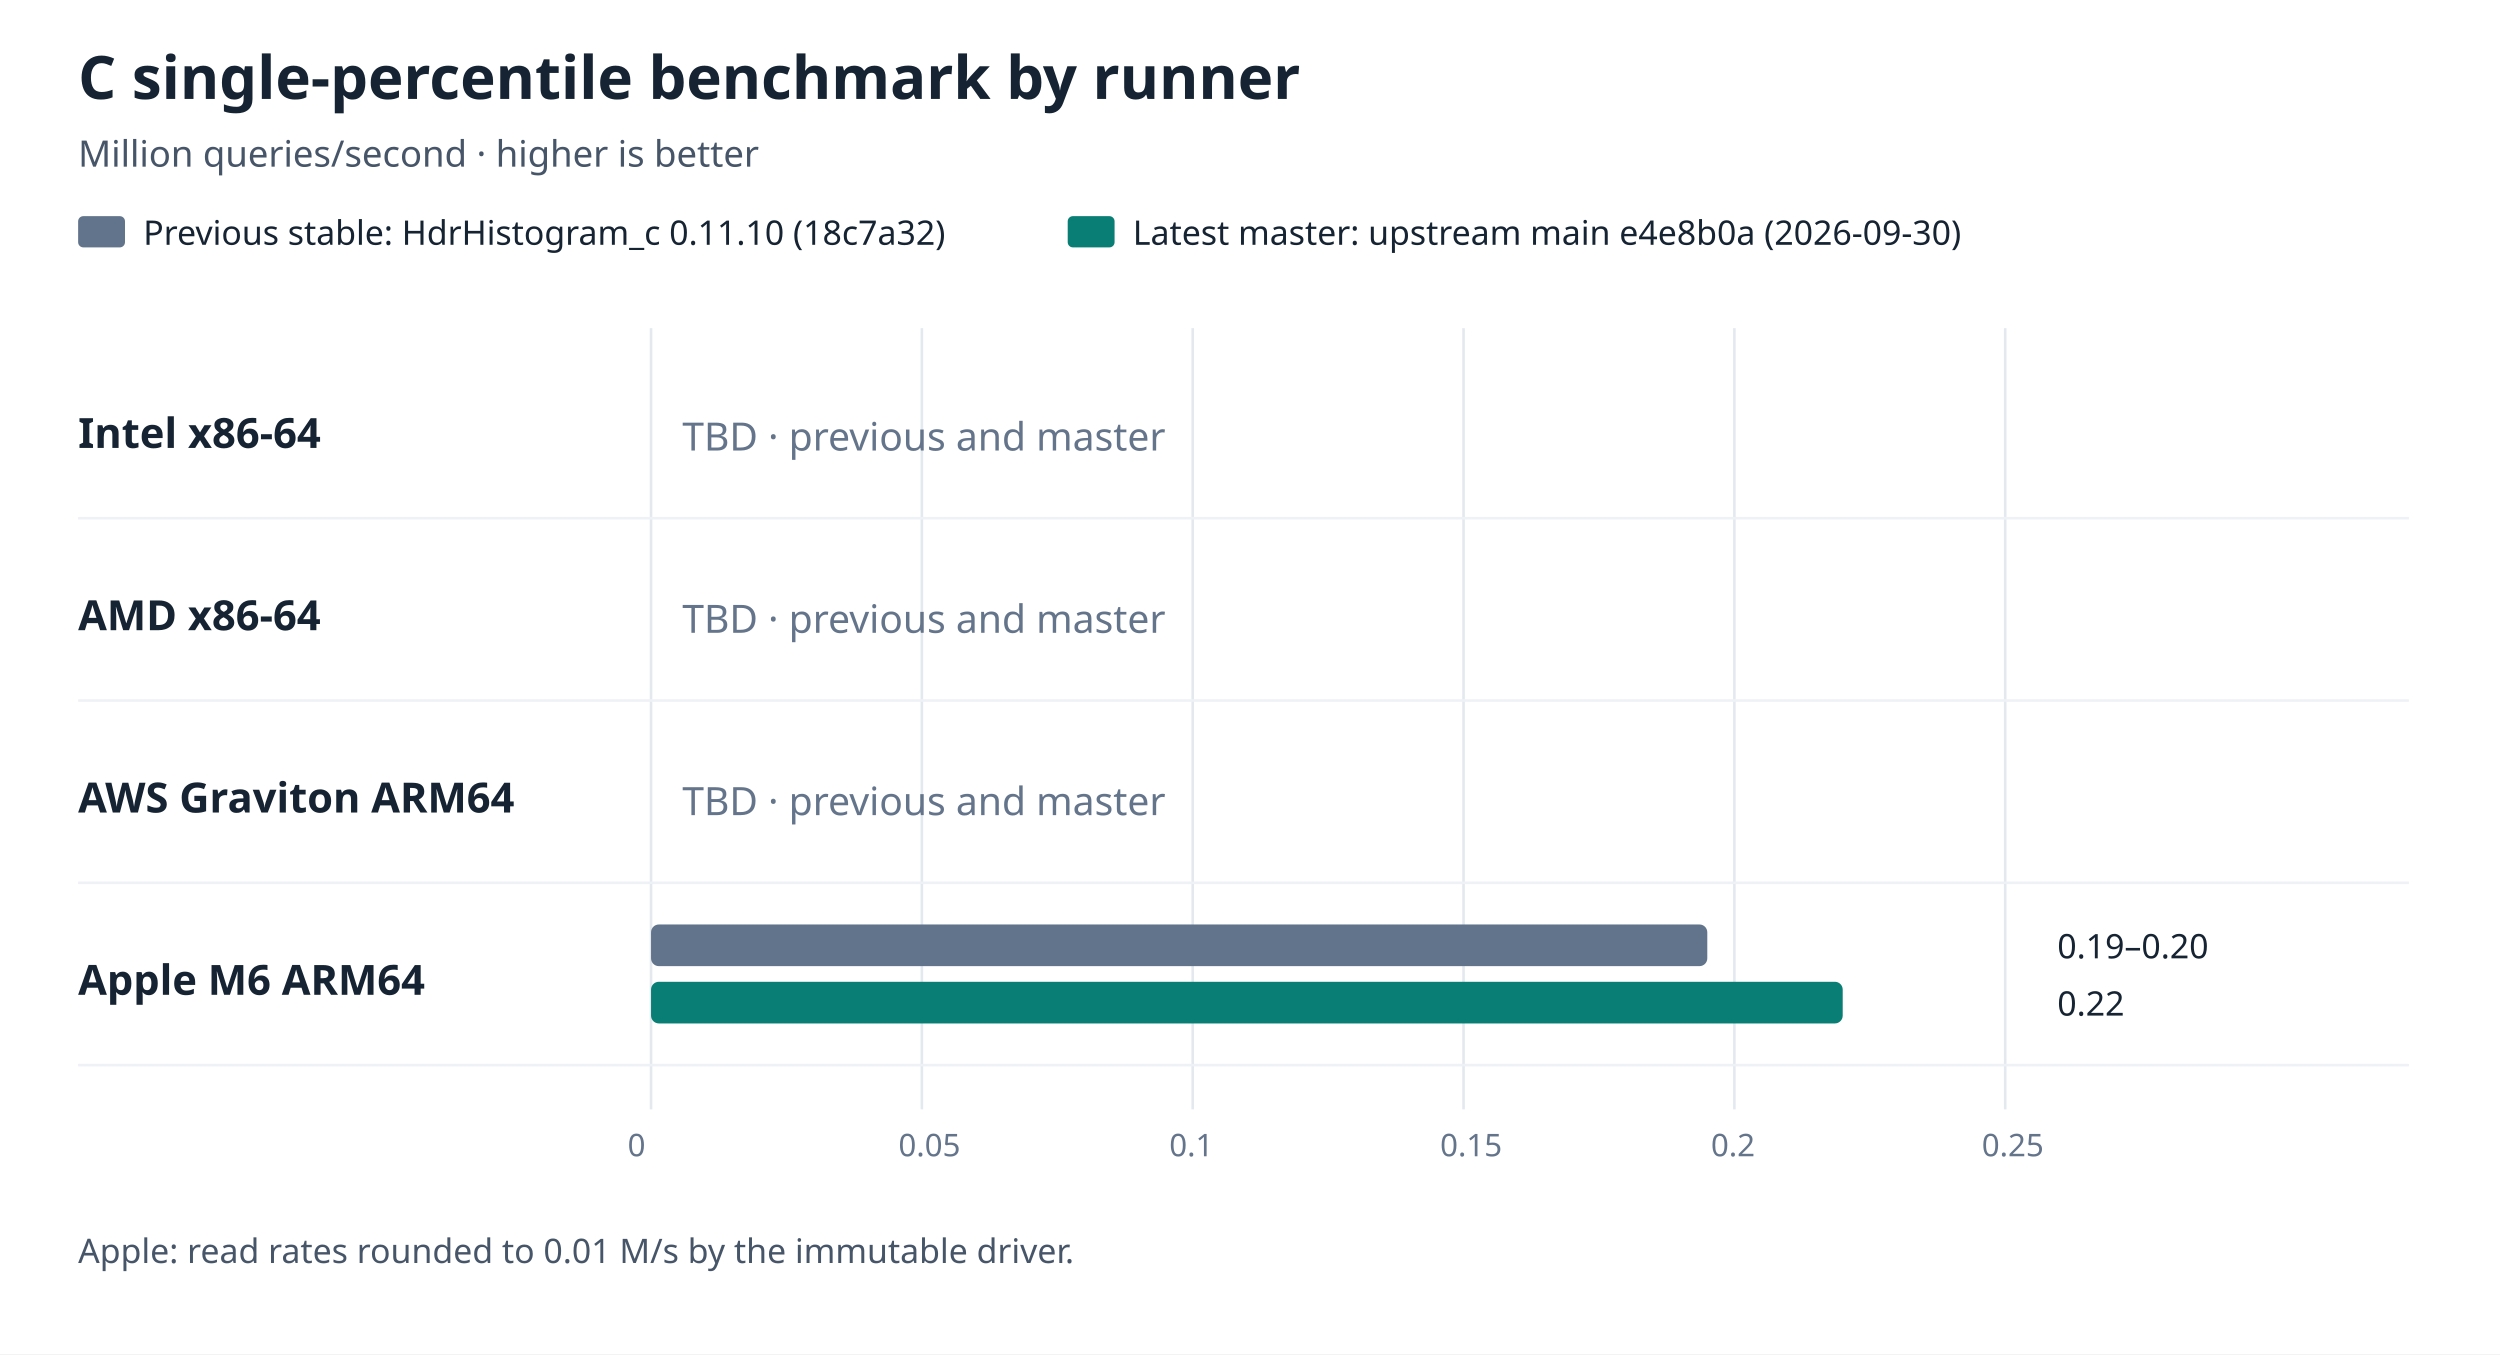
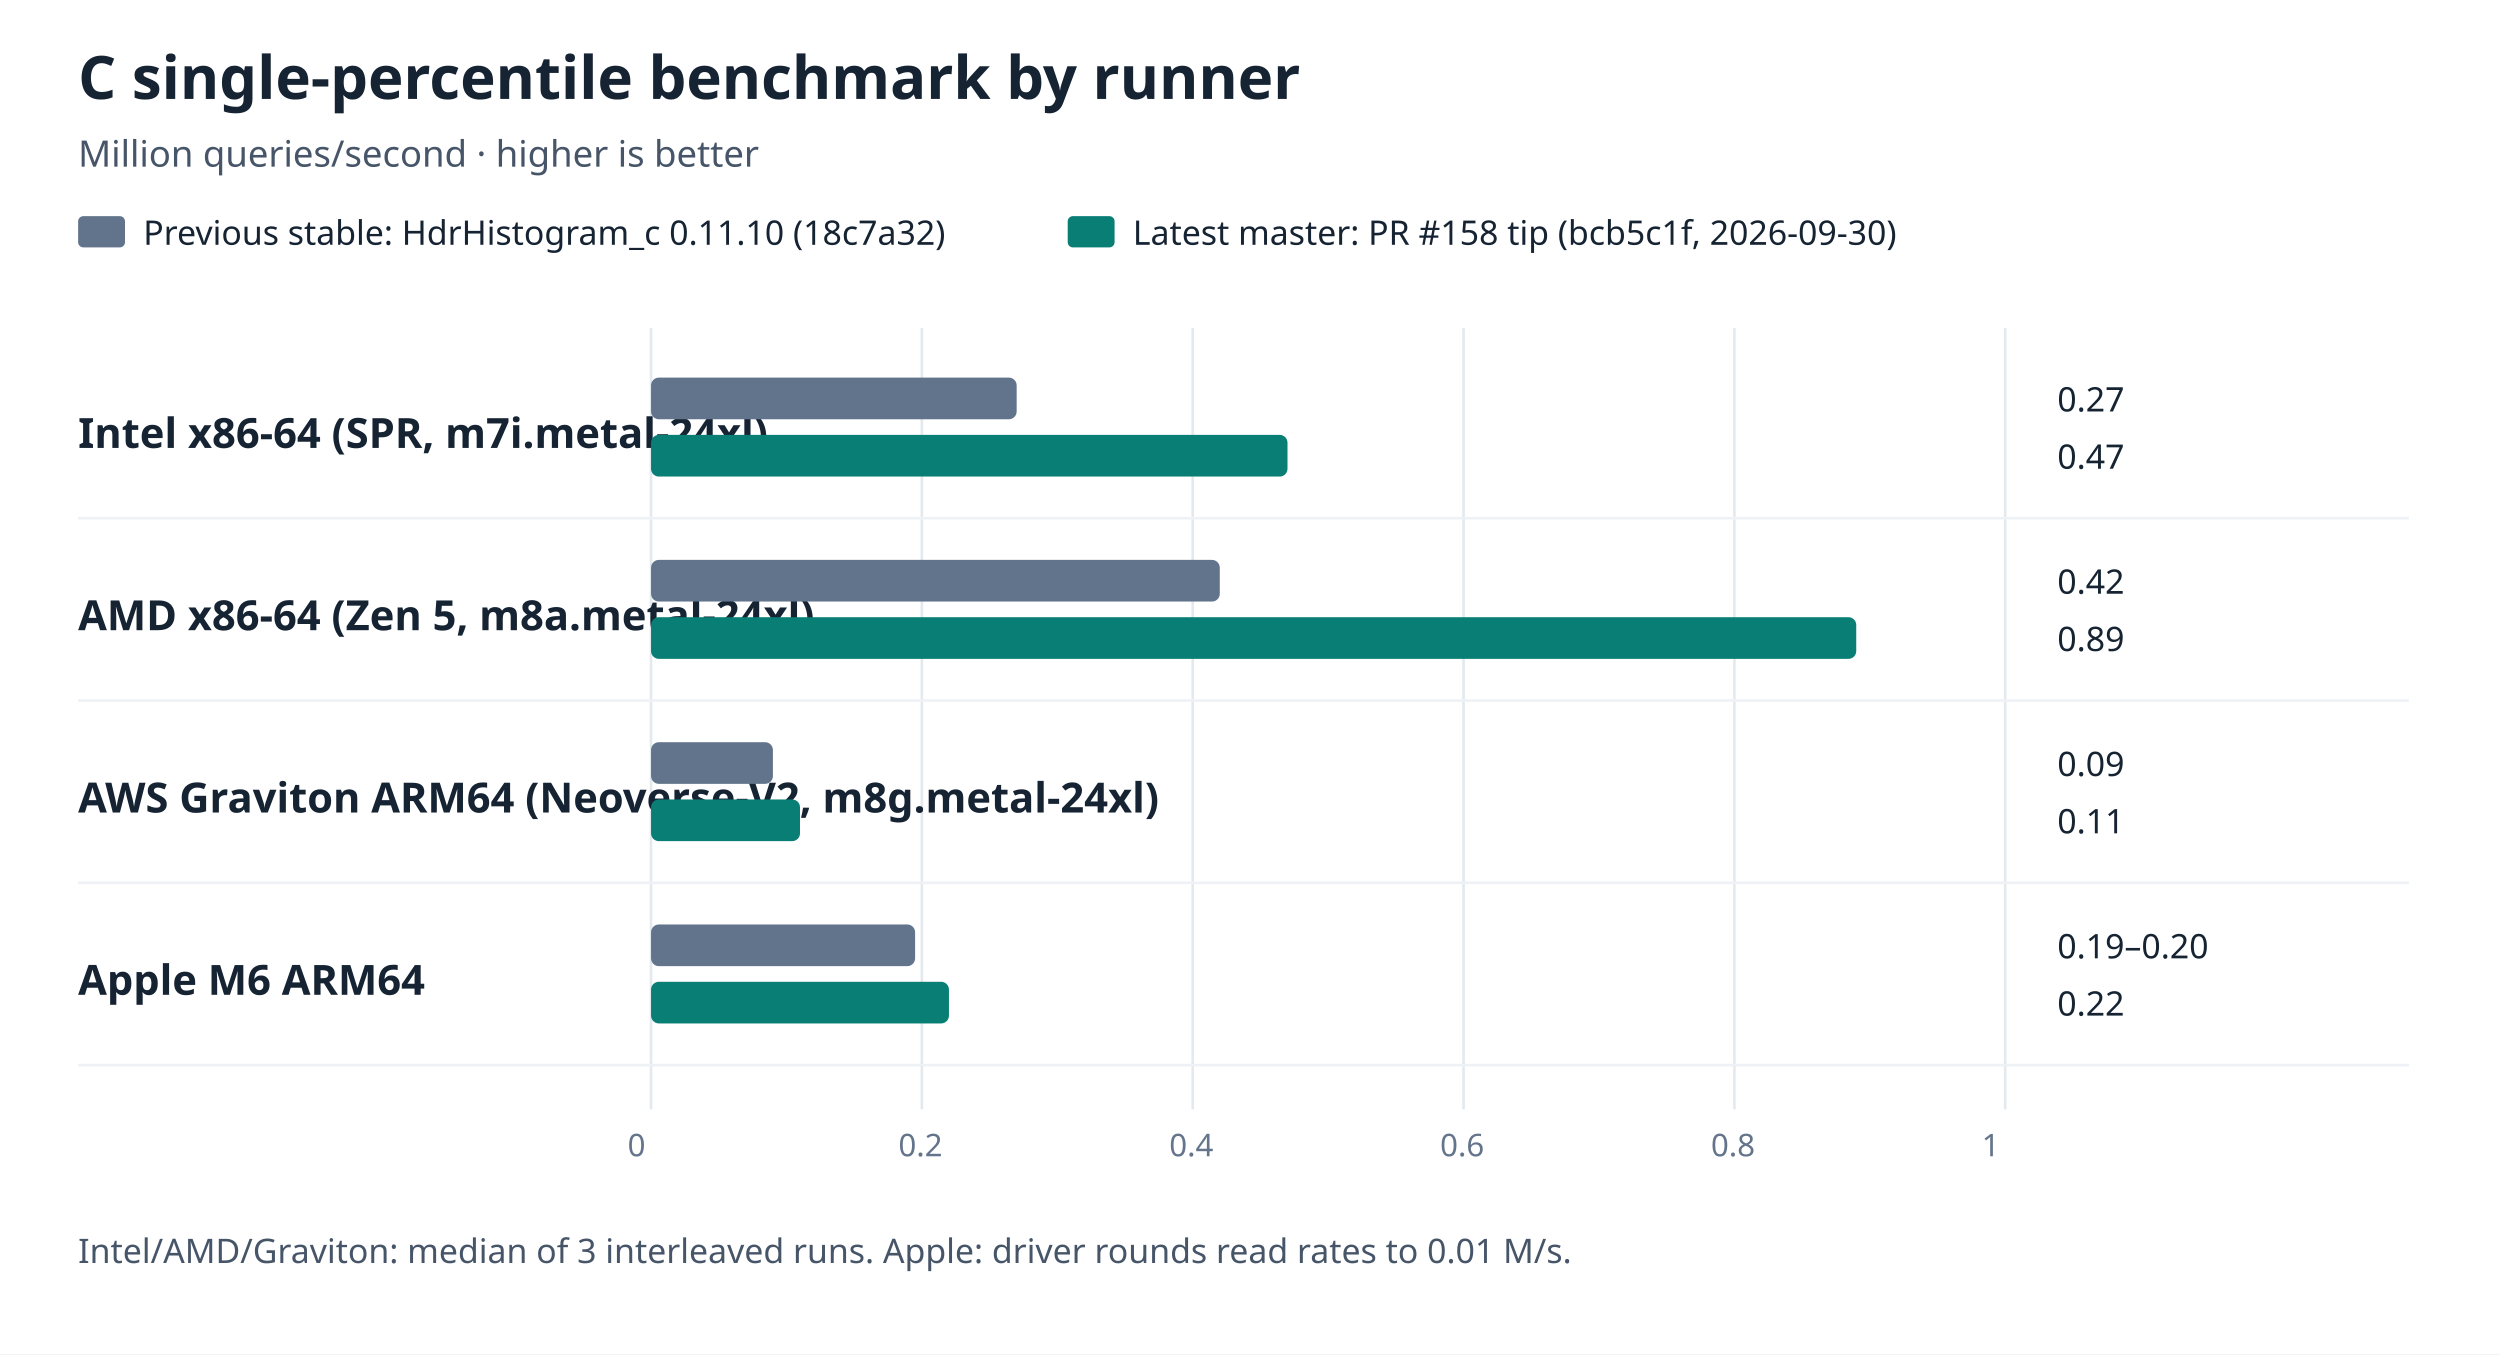
<svg xmlns="http://www.w3.org/2000/svg" width="960" height="520" viewBox="0 0 960 520" role="img" aria-label="C single-percentile benchmark by runner: previous stable version versus latest master by runner">
  <rect width="960" height="520" fill="#ffffff" />
  <text x="30" y="38" fill="#152332" font-size="23" font-weight="bold" font-family="system-ui, sans-serif">C single-percentile benchmark by runner</text>
  <text x="30" y="64" fill="#475569" font-size="14" font-weight="normal" font-family="system-ui, sans-serif">Million queries/second · higher is better</text>
  <rect x="30" y="83" width="18" height="12" rx="2" fill="#62748b" />
  <text x="55" y="94" fill="#152332" font-size="13" font-weight="normal" font-family="system-ui, sans-serif">Previous stable: HdrHistogram_c 0.11.10 (18c7a32)</text>
  <rect x="410" y="83" width="18" height="12" rx="2" fill="#087e75" />
-   <text x="435" y="94" fill="#152332" font-size="13" font-weight="normal" font-family="system-ui, sans-serif">Latest master: upstream main e4e8b0a (2026-09-30)</text>
+   <text x="435" y="94" fill="#152332" font-size="13" font-weight="normal" font-family="system-ui, sans-serif">Latest master: PR #158 tip (bcb5c1f, 2026-09-30)</text>
  <line x1="250.0" y1="126" x2="250.0" y2="426" stroke="#e3e9ef" />
  <text x="241.0" y="444" fill="#64748b" font-size="12" font-weight="normal" font-family="system-ui, sans-serif">0</text>
  <line x1="354.0" y1="126" x2="354.0" y2="426" stroke="#e3e9ef" />
-   <text x="345.0" y="444" fill="#64748b" font-size="12" font-weight="normal" font-family="system-ui, sans-serif">0.05</text>
+   <text x="345.0" y="444" fill="#64748b" font-size="12" font-weight="normal" font-family="system-ui, sans-serif">0.2</text>
  <line x1="458.0" y1="126" x2="458.0" y2="426" stroke="#e3e9ef" />
-   <text x="449.0" y="444" fill="#64748b" font-size="12" font-weight="normal" font-family="system-ui, sans-serif">0.1</text>
+   <text x="449.0" y="444" fill="#64748b" font-size="12" font-weight="normal" font-family="system-ui, sans-serif">0.4</text>
  <line x1="562.0" y1="126" x2="562.0" y2="426" stroke="#e3e9ef" />
-   <text x="553.0" y="444" fill="#64748b" font-size="12" font-weight="normal" font-family="system-ui, sans-serif">0.15</text>
+   <text x="553.0" y="444" fill="#64748b" font-size="12" font-weight="normal" font-family="system-ui, sans-serif">0.6</text>
  <line x1="666.0" y1="126" x2="666.0" y2="426" stroke="#e3e9ef" />
-   <text x="657.0" y="444" fill="#64748b" font-size="12" font-weight="normal" font-family="system-ui, sans-serif">0.2</text>
+   <text x="657.0" y="444" fill="#64748b" font-size="12" font-weight="normal" font-family="system-ui, sans-serif">0.8</text>
  <line x1="770.0" y1="126" x2="770.0" y2="426" stroke="#e3e9ef" />
-   <text x="761.0" y="444" fill="#64748b" font-size="12" font-weight="normal" font-family="system-ui, sans-serif">0.25</text>
-   <text x="30" y="172" fill="#152332" font-size="16" font-weight="bold" font-family="system-ui, sans-serif">Intel x86-64</text>
-   <text x="262" y="173" fill="#64748b" font-size="15" font-weight="normal" font-family="system-ui, sans-serif">TBD · previous and master</text>
+   <text x="761.0" y="444" fill="#64748b" font-size="12" font-weight="normal" font-family="system-ui, sans-serif">1</text>
+   <text x="30" y="172" fill="#152332" font-size="16" font-weight="bold" font-family="system-ui, sans-serif">Intel x86-64 (SPR, m7i.metal-24xl)</text>
+   <rect x="250" y="145" width="140.40" height="16" rx="3" fill="#62748b" />
+   <text x="790" y="158" fill="#152332" font-size="13" font-weight="normal" font-family="system-ui, sans-serif">0.27</text>
+   <rect x="250" y="167" width="244.40" height="16" rx="3" fill="#087e75" />
+   <text x="790" y="180" fill="#152332" font-size="13" font-weight="normal" font-family="system-ui, sans-serif">0.47</text>
  <line x1="30" y1="199" x2="925" y2="199" stroke="#eef1f5" />
-   <text x="30" y="242" fill="#152332" font-size="16" font-weight="bold" font-family="system-ui, sans-serif">AMD x86-64</text>
-   <text x="262" y="243" fill="#64748b" font-size="15" font-weight="normal" font-family="system-ui, sans-serif">TBD · previous and master</text>
+   <text x="30" y="242" fill="#152332" font-size="16" font-weight="bold" font-family="system-ui, sans-serif">AMD x86-64 (Zen 5, m8a.metal-24xl)</text>
+   <rect x="250" y="215" width="218.40" height="16" rx="3" fill="#62748b" />
+   <text x="790" y="228" fill="#152332" font-size="13" font-weight="normal" font-family="system-ui, sans-serif">0.42</text>
+   <rect x="250" y="237" width="462.80" height="16" rx="3" fill="#087e75" />
+   <text x="790" y="250" fill="#152332" font-size="13" font-weight="normal" font-family="system-ui, sans-serif">0.89</text>
  <line x1="30" y1="269" x2="925" y2="269" stroke="#eef1f5" />
-   <text x="30" y="312" fill="#152332" font-size="16" font-weight="bold" font-family="system-ui, sans-serif">AWS Graviton ARM64</text>
-   <text x="262" y="313" fill="#64748b" font-size="15" font-weight="normal" font-family="system-ui, sans-serif">TBD · previous and master</text>
+   <text x="30" y="312" fill="#152332" font-size="16" font-weight="bold" font-family="system-ui, sans-serif">AWS Graviton ARM64 (Neoverse-V2, m8g.metal-24xl)</text>
+   <rect x="250" y="285" width="46.80" height="16" rx="3" fill="#62748b" />
+   <text x="790" y="298" fill="#152332" font-size="13" font-weight="normal" font-family="system-ui, sans-serif">0.09</text>
+   <rect x="250" y="307" width="57.20" height="16" rx="3" fill="#087e75" />
+   <text x="790" y="320" fill="#152332" font-size="13" font-weight="normal" font-family="system-ui, sans-serif">0.11</text>
  <line x1="30" y1="339" x2="925" y2="339" stroke="#eef1f5" />
  <text x="30" y="382" fill="#152332" font-size="16" font-weight="bold" font-family="system-ui, sans-serif">Apple M6 ARM64</text>
-   <rect x="250" y="355" width="405.60" height="16" rx="3" fill="#62748b" />
+   <rect x="250" y="355" width="101.40" height="16" rx="3" fill="#62748b" />
  <text x="790" y="368" fill="#152332" font-size="13" font-weight="normal" font-family="system-ui, sans-serif">0.19–0.20</text>
-   <rect x="250" y="377" width="457.60" height="16" rx="3" fill="#087e75" />
+   <rect x="250" y="377" width="114.40" height="16" rx="3" fill="#087e75" />
  <text x="790" y="390" fill="#152332" font-size="13" font-weight="normal" font-family="system-ui, sans-serif">0.22</text>
  <line x1="30" y1="409" x2="925" y2="409" stroke="#eef1f5" />
-   <text x="30" y="485" fill="#475569" font-size="13" font-weight="normal" font-family="system-ui, sans-serif">Apple: read rates rounded to 0.01 M/s by the immutable driver.</text>
+   <text x="30" y="485" fill="#475569" font-size="13" font-weight="normal" font-family="system-ui, sans-serif">Intel/AMD/Graviton: median of 3 interleaved runs. Apple: driver rounds read rates to 0.01 M/s.</text>
</svg>
